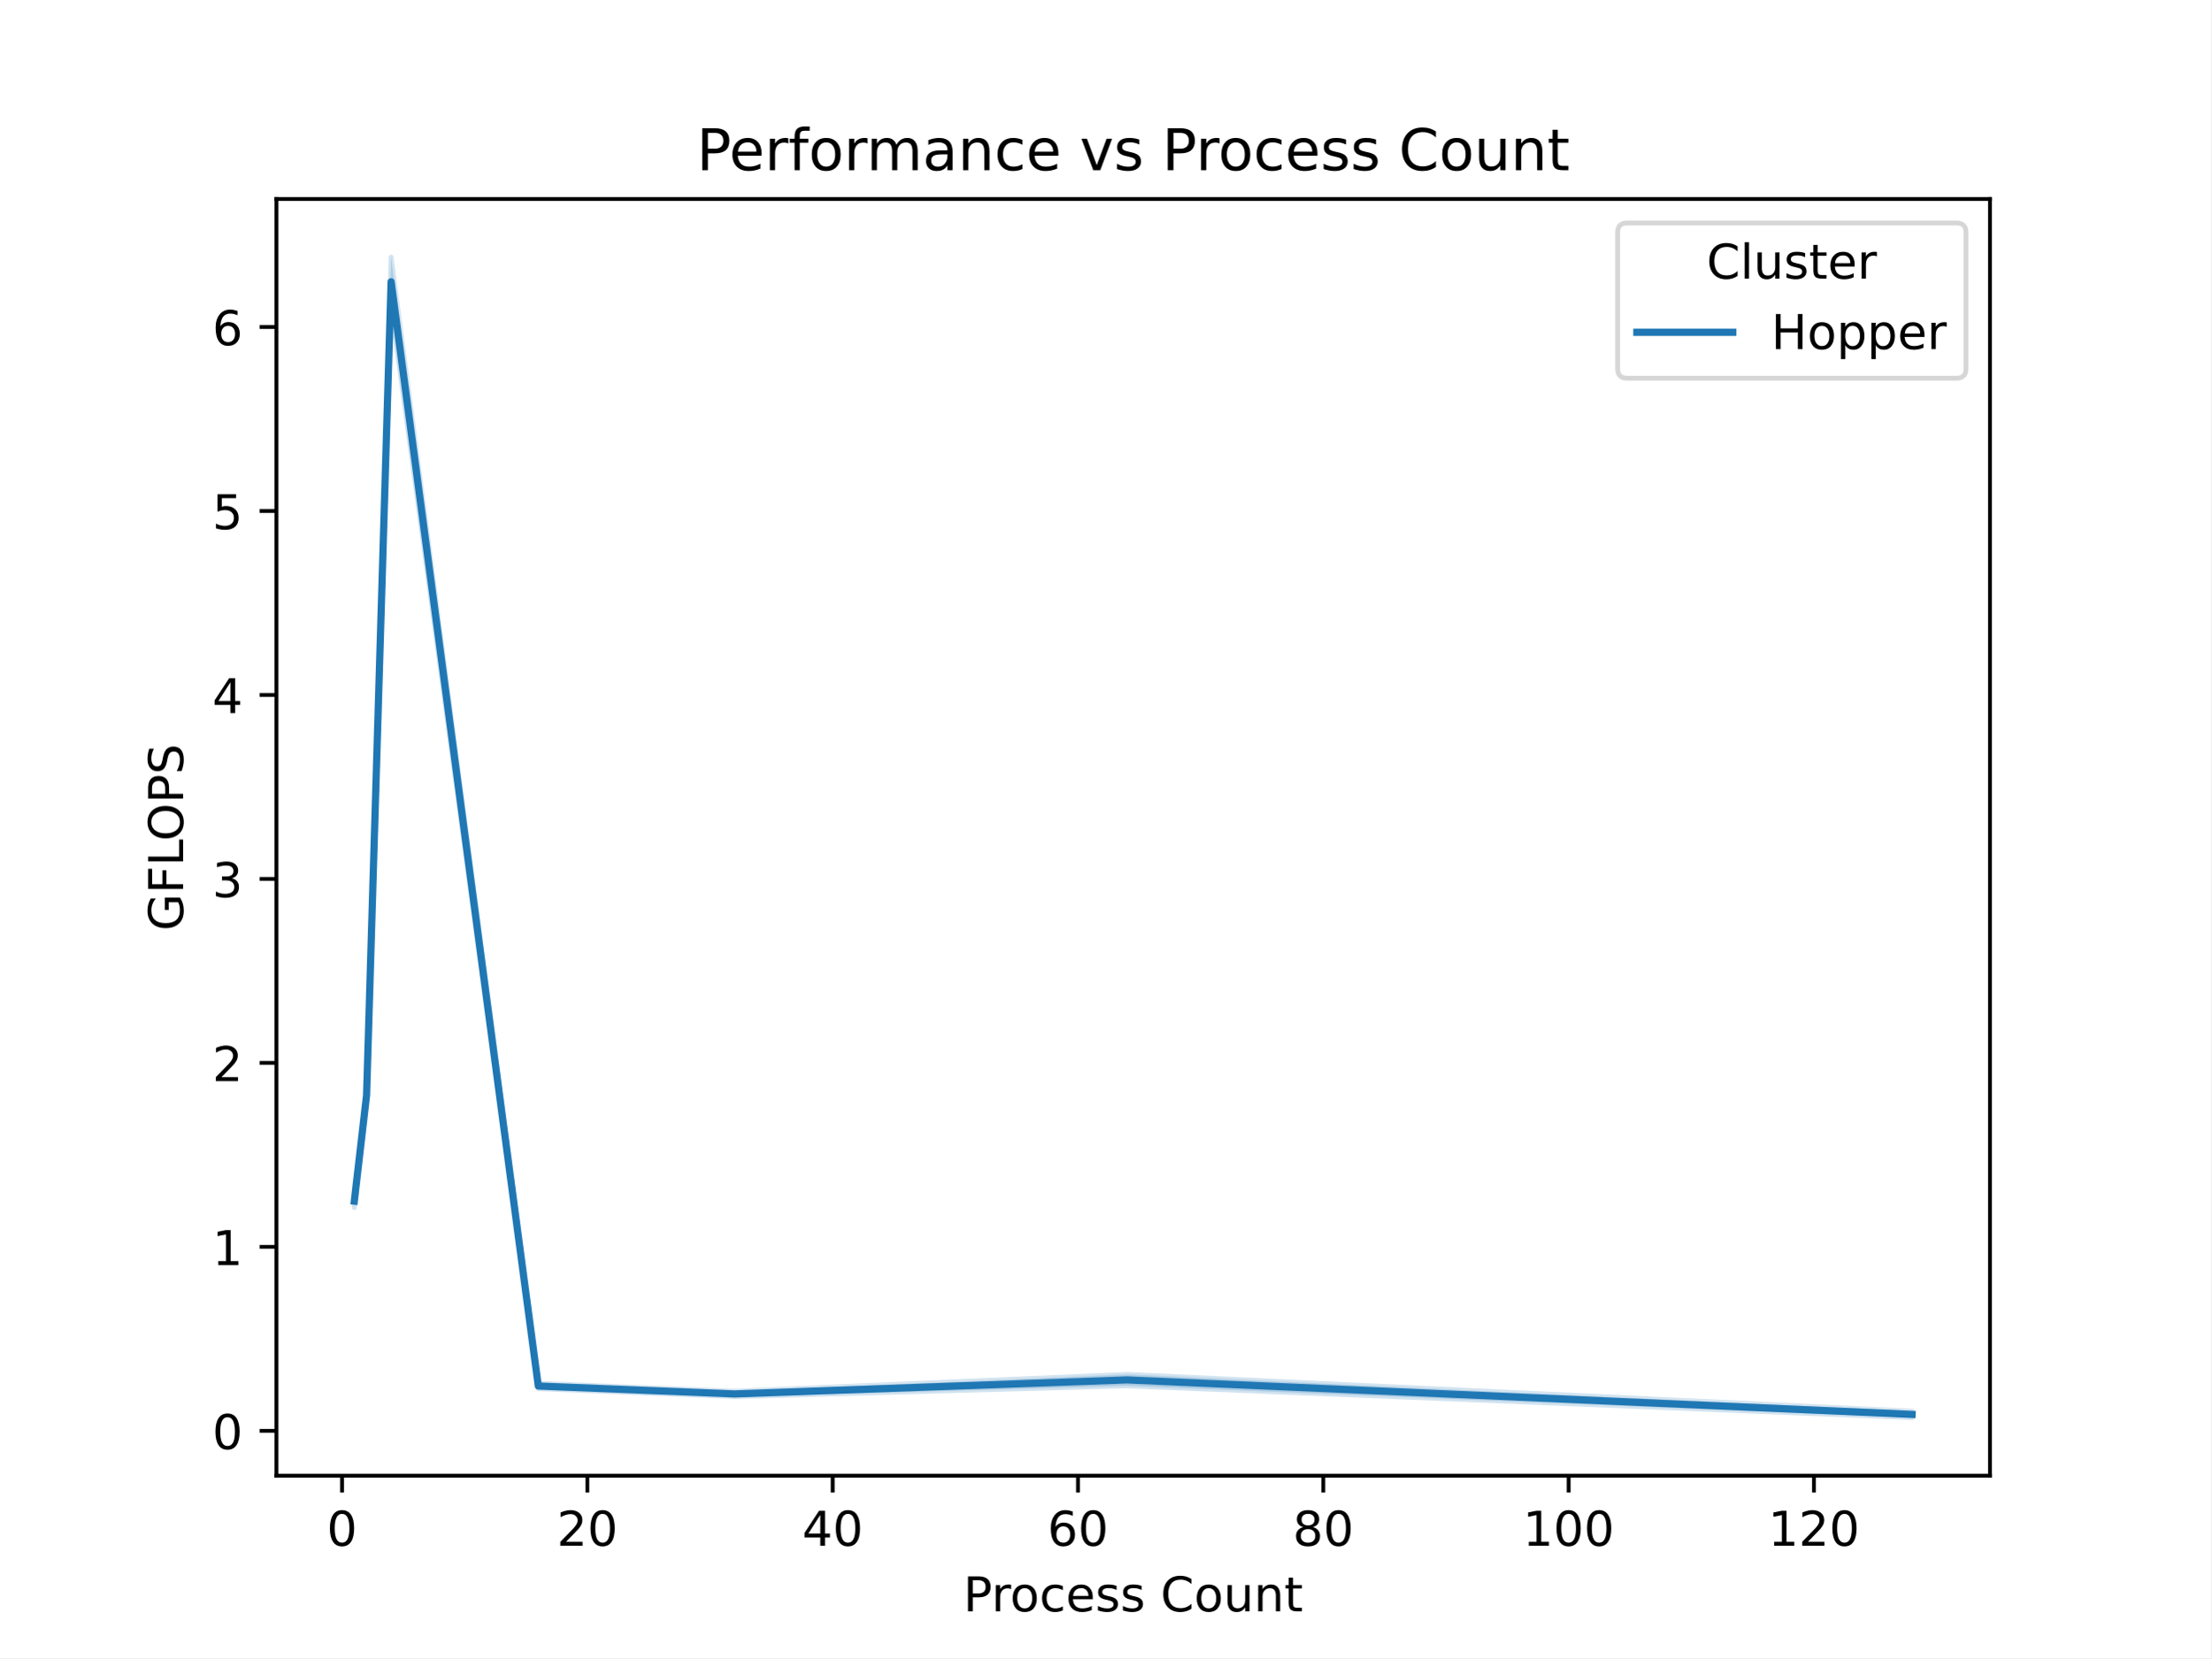
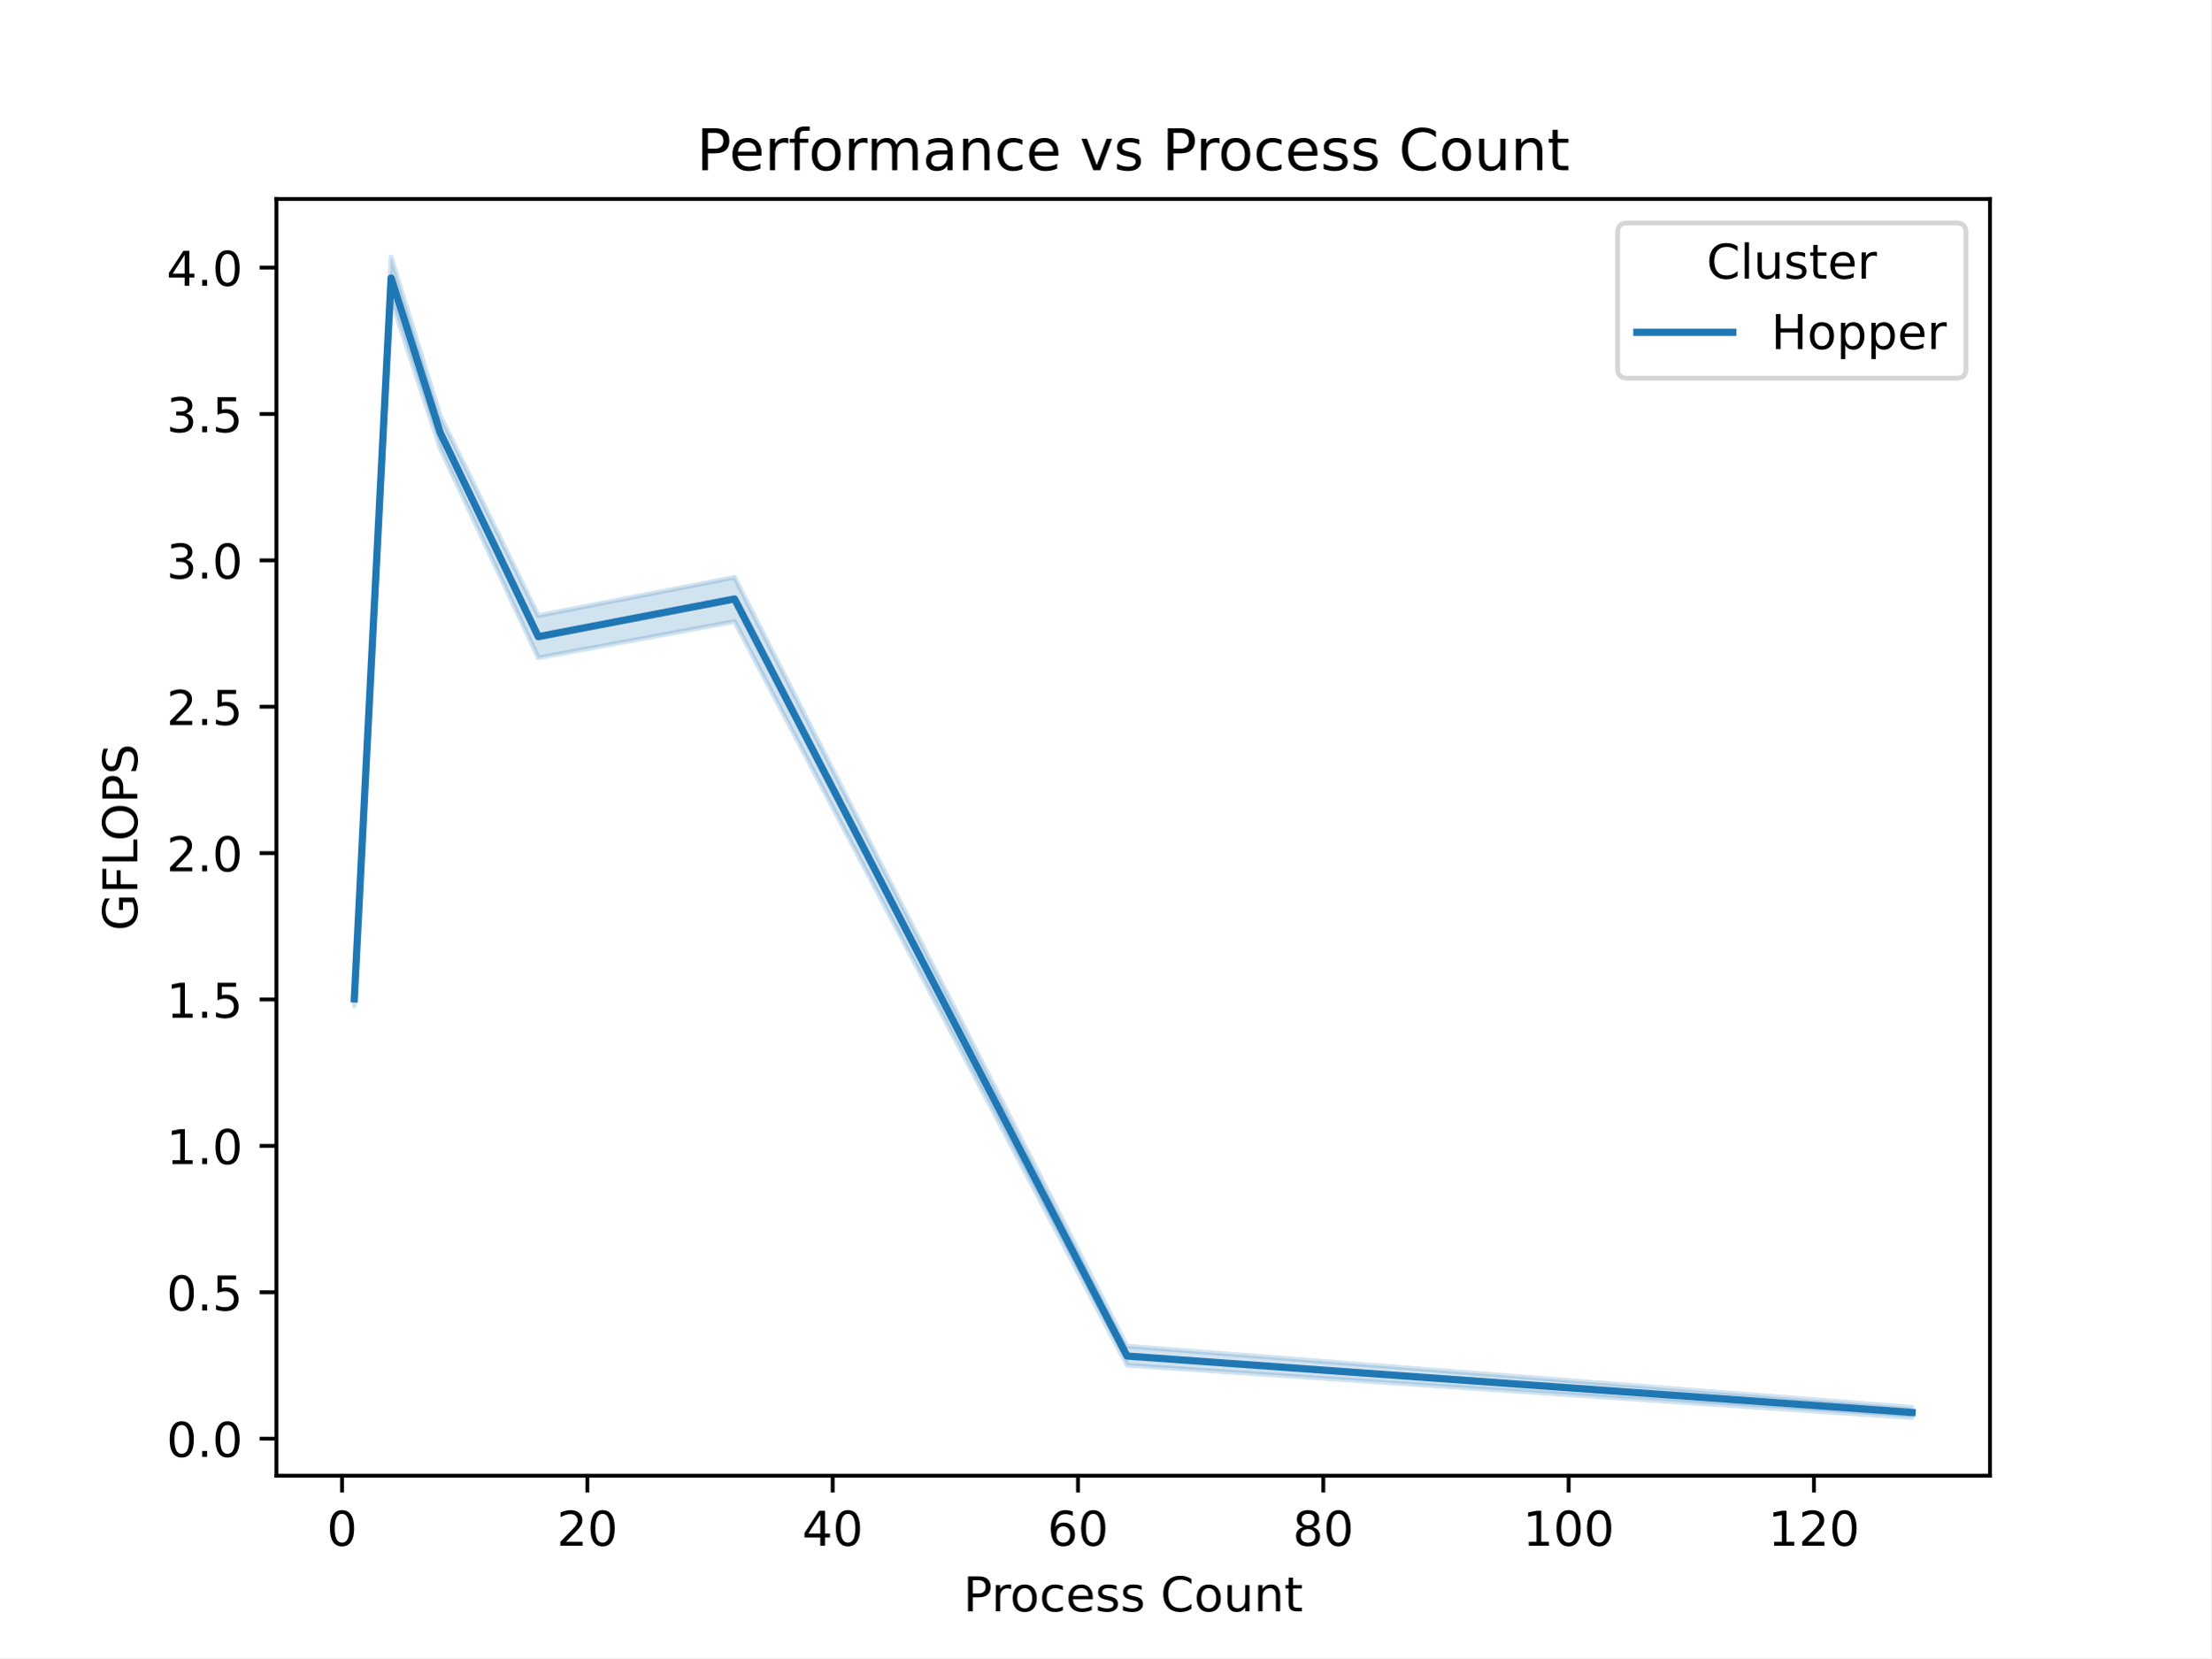
<svg xmlns="http://www.w3.org/2000/svg" xmlns:xlink="http://www.w3.org/1999/xlink" width="460.8pt" height="345.6pt" viewBox="0 0 460.8 345.6" version="1.1">
  <defs>
    <style type="text/css">*{stroke-linejoin: round; stroke-linecap: butt}</style>
  </defs>
  <g id="figure_1">
    <g id="patch_1">
      <path d="M 0 345.6  L 460.8 345.6  L 460.8 0  L 0 0  z " style="fill: #ffffff" />
    </g>
    <g id="axes_1">
      <g id="patch_2">
        <path d="M 57.6 307.584  L 414.72 307.584  L 414.72 41.472  L 57.6 41.472  z " style="fill: #ffffff" />
      </g>
      <g id="PolyCollection_1">
        <defs>
-           <path id="m354d42d2bb" d="M 73.833 -96.562  L 73.833 -93.877  L 76.389 -116.064  L 81.502 -281.792  L 112.178 -56.142  L 153.079 -54.494  L 234.882 -56.736  L 398.487 -50.112  L 398.487 -51.466  L 398.487 -51.466  L 234.882 -59.141  L 153.079 -55.627  L 112.178 -57.279  L 81.502 -292.032  L 76.389 -118.579  L 73.833 -96.562  z " style="stroke: #1f77b4; stroke-opacity: 0.2" />
+           <path id="m5058b81aec" d="M 73.833 -138.919  L 73.833 -135.919  L 76.389 -186.065  L 81.502 -283.16  L 91.727 -252.154  L 112.178 -208.494  L 153.079 -216.061  L 234.882 -61.037  L 398.487 -50.112  L 398.487 -52.267  L 398.487 -52.267  L 234.882 -65.025  L 153.079 -225.269  L 112.178 -217.302  L 91.727 -258.984  L 81.502 -292.032  L 76.389 -189.693  L 73.833 -138.919  z " style="stroke: #1f77b4; stroke-opacity: 0.2" />
        </defs>
-         <g clip-path="url(#p9b2c1fd363)">
-           <use xlink:href="#m354d42d2bb" x="0" y="345.6" style="fill: #1f77b4; fill-opacity: 0.2; stroke: #1f77b4; stroke-opacity: 0.2" />
+         <g clip-path="url(#p8f500649ef)">
+           <use xlink:href="#m5058b81aec" x="0" y="345.6" style="fill: #1f77b4; fill-opacity: 0.2; stroke: #1f77b4; stroke-opacity: 0.2" />
        </g>
      </g>
      <g id="matplotlib.axis_1">
        <g id="xtick_1">
          <g id="line2d_1">
            <defs>
-               <path id="m621840ae92" d="M 0 0  L 0 3.5  " style="stroke: #000000; stroke-width: 0.8" />
-             </defs>
-             <g>
-               <use xlink:href="#m621840ae92" x="71.276" y="307.584" style="stroke: #000000; stroke-width: 0.8" />
+               <path id="mabb6ab31d5" d="M 0 0  L 0 3.5  " style="stroke: #000000; stroke-width: 0.8" />
+             </defs>
+             <g>
+               <use xlink:href="#mabb6ab31d5" x="71.276" y="307.584" style="stroke: #000000; stroke-width: 0.8" />
            </g>
          </g>
          <g id="text_1">
            <g transform="translate(68.09514 322.1824)scale(0.1 -0.1)">
              <defs>
                <path id="DejaVuSans-30" d="M 2034 4250  Q 1547 4250 1301 3770  Q 1056 3291 1056 2328  Q 1056 1369 1301 889  Q 1547 409 2034 409  Q 2525 409 2770 889  Q 3016 1369 3016 2328  Q 3016 3291 2770 3770  Q 2525 4250 2034 4250  z M 2034 4750  Q 2819 4750 3233 4129  Q 3647 3509 3647 2328  Q 3647 1150 3233 529  Q 2819 -91 2034 -91  Q 1250 -91 836 529  Q 422 1150 422 2328  Q 422 3509 836 4129  Q 1250 4750 2034 4750  z " transform="scale(0.015625)" />
              </defs>
              <use xlink:href="#DejaVuSans-30" />
            </g>
          </g>
        </g>
        <g id="xtick_2">
          <g id="line2d_2">
            <g>
-               <use xlink:href="#m621840ae92" x="122.403" y="307.584" style="stroke: #000000; stroke-width: 0.8" />
+               <use xlink:href="#mabb6ab31d5" x="122.403" y="307.584" style="stroke: #000000; stroke-width: 0.8" />
            </g>
          </g>
          <g id="text_2">
            <g transform="translate(116.0406 322.1824)scale(0.1 -0.1)">
              <defs>
                <path id="DejaVuSans-32" d="M 1228 531  L 3431 531  L 3431 0  L 469 0  L 469 531  Q 828 903 1448 1529  Q 2069 2156 2228 2338  Q 2531 2678 2651 2914  Q 2772 3150 2772 3378  Q 2772 3750 2511 3984  Q 2250 4219 1831 4219  Q 1534 4219 1204 4116  Q 875 4013 500 3803  L 500 4441  Q 881 4594 1212 4672  Q 1544 4750 1819 4750  Q 2544 4750 2975 4387  Q 3406 4025 3406 3419  Q 3406 3131 3298 2873  Q 3191 2616 2906 2266  Q 2828 2175 2409 1742  Q 1991 1309 1228 531  z " transform="scale(0.015625)" />
              </defs>
              <use xlink:href="#DejaVuSans-32" />
              <use xlink:href="#DejaVuSans-30" x="63.623" />
            </g>
          </g>
        </g>
        <g id="xtick_3">
          <g id="line2d_3">
            <g>
-               <use xlink:href="#m621840ae92" x="173.53" y="307.584" style="stroke: #000000; stroke-width: 0.8" />
+               <use xlink:href="#mabb6ab31d5" x="173.53" y="307.584" style="stroke: #000000; stroke-width: 0.8" />
            </g>
          </g>
          <g id="text_3">
            <g transform="translate(167.1673 322.1824)scale(0.1 -0.1)">
              <defs>
                <path id="DejaVuSans-34" d="M 2419 4116  L 825 1625  L 2419 1625  L 2419 4116  z M 2253 4666  L 3047 4666  L 3047 1625  L 3713 1625  L 3713 1100  L 3047 1100  L 3047 0  L 2419 0  L 2419 1100  L 313 1100  L 313 1709  L 2253 4666  z " transform="scale(0.015625)" />
              </defs>
              <use xlink:href="#DejaVuSans-34" />
              <use xlink:href="#DejaVuSans-30" x="63.623" />
            </g>
          </g>
        </g>
        <g id="xtick_4">
          <g id="line2d_4">
            <g>
-               <use xlink:href="#m621840ae92" x="224.656" y="307.584" style="stroke: #000000; stroke-width: 0.8" />
+               <use xlink:href="#mabb6ab31d5" x="224.656" y="307.584" style="stroke: #000000; stroke-width: 0.8" />
            </g>
          </g>
          <g id="text_4">
            <g transform="translate(218.294 322.1824)scale(0.1 -0.1)">
              <defs>
                <path id="DejaVuSans-36" d="M 2113 2584  Q 1688 2584 1439 2293  Q 1191 2003 1191 1497  Q 1191 994 1439 701  Q 1688 409 2113 409  Q 2538 409 2786 701  Q 3034 994 3034 1497  Q 3034 2003 2786 2293  Q 2538 2584 2113 2584  z M 3366 4563  L 3366 3988  Q 3128 4100 2886 4159  Q 2644 4219 2406 4219  Q 1781 4219 1451 3797  Q 1122 3375 1075 2522  Q 1259 2794 1537 2939  Q 1816 3084 2150 3084  Q 2853 3084 3261 2657  Q 3669 2231 3669 1497  Q 3669 778 3244 343  Q 2819 -91 2113 -91  Q 1303 -91 875 529  Q 447 1150 447 2328  Q 447 3434 972 4092  Q 1497 4750 2381 4750  Q 2619 4750 2861 4703  Q 3103 4656 3366 4563  z " transform="scale(0.015625)" />
              </defs>
              <use xlink:href="#DejaVuSans-36" />
              <use xlink:href="#DejaVuSans-30" x="63.623" />
            </g>
          </g>
        </g>
        <g id="xtick_5">
          <g id="line2d_5">
            <g>
-               <use xlink:href="#m621840ae92" x="275.783" y="307.584" style="stroke: #000000; stroke-width: 0.8" />
+               <use xlink:href="#mabb6ab31d5" x="275.783" y="307.584" style="stroke: #000000; stroke-width: 0.8" />
            </g>
          </g>
          <g id="text_5">
            <g transform="translate(269.4207 322.1824)scale(0.1 -0.1)">
              <defs>
                <path id="DejaVuSans-38" d="M 2034 2216  Q 1584 2216 1326 1975  Q 1069 1734 1069 1313  Q 1069 891 1326 650  Q 1584 409 2034 409  Q 2484 409 2743 651  Q 3003 894 3003 1313  Q 3003 1734 2745 1975  Q 2488 2216 2034 2216  z M 1403 2484  Q 997 2584 770 2862  Q 544 3141 544 3541  Q 544 4100 942 4425  Q 1341 4750 2034 4750  Q 2731 4750 3128 4425  Q 3525 4100 3525 3541  Q 3525 3141 3298 2862  Q 3072 2584 2669 2484  Q 3125 2378 3379 2068  Q 3634 1759 3634 1313  Q 3634 634 3220 271  Q 2806 -91 2034 -91  Q 1263 -91 848 271  Q 434 634 434 1313  Q 434 1759 690 2068  Q 947 2378 1403 2484  z M 1172 3481  Q 1172 3119 1398 2916  Q 1625 2713 2034 2713  Q 2441 2713 2670 2916  Q 2900 3119 2900 3481  Q 2900 3844 2670 4047  Q 2441 4250 2034 4250  Q 1625 4250 1398 4047  Q 1172 3844 1172 3481  z " transform="scale(0.015625)" />
              </defs>
              <use xlink:href="#DejaVuSans-38" />
              <use xlink:href="#DejaVuSans-30" x="63.623" />
            </g>
          </g>
        </g>
        <g id="xtick_6">
          <g id="line2d_6">
            <g>
-               <use xlink:href="#m621840ae92" x="326.91" y="307.584" style="stroke: #000000; stroke-width: 0.8" />
+               <use xlink:href="#mabb6ab31d5" x="326.91" y="307.584" style="stroke: #000000; stroke-width: 0.8" />
            </g>
          </g>
          <g id="text_6">
            <g transform="translate(317.3661 322.1824)scale(0.1 -0.1)">
              <defs>
                <path id="DejaVuSans-31" d="M 794 531  L 1825 531  L 1825 4091  L 703 3866  L 703 4441  L 1819 4666  L 2450 4666  L 2450 531  L 3481 531  L 3481 0  L 794 0  L 794 531  z " transform="scale(0.015625)" />
              </defs>
              <use xlink:href="#DejaVuSans-31" />
              <use xlink:href="#DejaVuSans-30" x="63.623" />
              <use xlink:href="#DejaVuSans-30" x="127.246" />
            </g>
          </g>
        </g>
        <g id="xtick_7">
          <g id="line2d_7">
            <g>
-               <use xlink:href="#m621840ae92" x="378.037" y="307.584" style="stroke: #000000; stroke-width: 0.8" />
+               <use xlink:href="#mabb6ab31d5" x="378.037" y="307.584" style="stroke: #000000; stroke-width: 0.8" />
            </g>
          </g>
          <g id="text_7">
            <g transform="translate(368.4928 322.1824)scale(0.1 -0.1)">
              <use xlink:href="#DejaVuSans-31" />
              <use xlink:href="#DejaVuSans-32" x="63.623" />
              <use xlink:href="#DejaVuSans-30" x="127.246" />
            </g>
          </g>
        </g>
        <g id="text_8">
          <g transform="translate(200.7577 335.8606)scale(0.1 -0.1)">
            <defs>
              <path id="DejaVuSans-50" d="M 1259 4147  L 1259 2394  L 2053 2394  Q 2494 2394 2734 2622  Q 2975 2850 2975 3272  Q 2975 3691 2734 3919  Q 2494 4147 2053 4147  L 1259 4147  z M 628 4666  L 2053 4666  Q 2838 4666 3239 4311  Q 3641 3956 3641 3272  Q 3641 2581 3239 2228  Q 2838 1875 2053 1875  L 1259 1875  L 1259 0  L 628 0  L 628 4666  z " transform="scale(0.015625)" />
              <path id="DejaVuSans-72" d="M 2631 2963  Q 2534 3019 2420 3045  Q 2306 3072 2169 3072  Q 1681 3072 1420 2755  Q 1159 2438 1159 1844  L 1159 0  L 581 0  L 581 3500  L 1159 3500  L 1159 2956  Q 1341 3275 1631 3429  Q 1922 3584 2338 3584  Q 2397 3584 2469 3576  Q 2541 3569 2628 3553  L 2631 2963  z " transform="scale(0.015625)" />
              <path id="DejaVuSans-6f" d="M 1959 3097  Q 1497 3097 1228 2736  Q 959 2375 959 1747  Q 959 1119 1226 758  Q 1494 397 1959 397  Q 2419 397 2687 759  Q 2956 1122 2956 1747  Q 2956 2369 2687 2733  Q 2419 3097 1959 3097  z M 1959 3584  Q 2709 3584 3137 3096  Q 3566 2609 3566 1747  Q 3566 888 3137 398  Q 2709 -91 1959 -91  Q 1206 -91 779 398  Q 353 888 353 1747  Q 353 2609 779 3096  Q 1206 3584 1959 3584  z " transform="scale(0.015625)" />
              <path id="DejaVuSans-63" d="M 3122 3366  L 3122 2828  Q 2878 2963 2633 3030  Q 2388 3097 2138 3097  Q 1578 3097 1268 2742  Q 959 2388 959 1747  Q 959 1106 1268 751  Q 1578 397 2138 397  Q 2388 397 2633 464  Q 2878 531 3122 666  L 3122 134  Q 2881 22 2623 -34  Q 2366 -91 2075 -91  Q 1284 -91 818 406  Q 353 903 353 1747  Q 353 2603 823 3093  Q 1294 3584 2113 3584  Q 2378 3584 2631 3529  Q 2884 3475 3122 3366  z " transform="scale(0.015625)" />
              <path id="DejaVuSans-65" d="M 3597 1894  L 3597 1613  L 953 1613  Q 991 1019 1311 708  Q 1631 397 2203 397  Q 2534 397 2845 478  Q 3156 559 3463 722  L 3463 178  Q 3153 47 2828 -22  Q 2503 -91 2169 -91  Q 1331 -91 842 396  Q 353 884 353 1716  Q 353 2575 817 3079  Q 1281 3584 2069 3584  Q 2775 3584 3186 3129  Q 3597 2675 3597 1894  z M 3022 2063  Q 3016 2534 2758 2815  Q 2500 3097 2075 3097  Q 1594 3097 1305 2825  Q 1016 2553 972 2059  L 3022 2063  z " transform="scale(0.015625)" />
              <path id="DejaVuSans-73" d="M 2834 3397  L 2834 2853  Q 2591 2978 2328 3040  Q 2066 3103 1784 3103  Q 1356 3103 1142 2972  Q 928 2841 928 2578  Q 928 2378 1081 2264  Q 1234 2150 1697 2047  L 1894 2003  Q 2506 1872 2764 1633  Q 3022 1394 3022 966  Q 3022 478 2636 193  Q 2250 -91 1575 -91  Q 1294 -91 989 -36  Q 684 19 347 128  L 347 722  Q 666 556 975 473  Q 1284 391 1588 391  Q 1994 391 2212 530  Q 2431 669 2431 922  Q 2431 1156 2273 1281  Q 2116 1406 1581 1522  L 1381 1569  Q 847 1681 609 1914  Q 372 2147 372 2553  Q 372 3047 722 3315  Q 1072 3584 1716 3584  Q 2034 3584 2315 3537  Q 2597 3491 2834 3397  z " transform="scale(0.015625)" />
              <path id="DejaVuSans-20" transform="scale(0.015625)" />
              <path id="DejaVuSans-43" d="M 4122 4306  L 4122 3641  Q 3803 3938 3442 4084  Q 3081 4231 2675 4231  Q 1875 4231 1450 3742  Q 1025 3253 1025 2328  Q 1025 1406 1450 917  Q 1875 428 2675 428  Q 3081 428 3442 575  Q 3803 722 4122 1019  L 4122 359  Q 3791 134 3420 21  Q 3050 -91 2638 -91  Q 1578 -91 968 557  Q 359 1206 359 2328  Q 359 3453 968 4101  Q 1578 4750 2638 4750  Q 3056 4750 3426 4639  Q 3797 4528 4122 4306  z " transform="scale(0.015625)" />
              <path id="DejaVuSans-75" d="M 544 1381  L 544 3500  L 1119 3500  L 1119 1403  Q 1119 906 1312 657  Q 1506 409 1894 409  Q 2359 409 2629 706  Q 2900 1003 2900 1516  L 2900 3500  L 3475 3500  L 3475 0  L 2900 0  L 2900 538  Q 2691 219 2414 64  Q 2138 -91 1772 -91  Q 1169 -91 856 284  Q 544 659 544 1381  z M 1991 3584  L 1991 3584  z " transform="scale(0.015625)" />
              <path id="DejaVuSans-6e" d="M 3513 2113  L 3513 0  L 2938 0  L 2938 2094  Q 2938 2591 2744 2837  Q 2550 3084 2163 3084  Q 1697 3084 1428 2787  Q 1159 2491 1159 1978  L 1159 0  L 581 0  L 581 3500  L 1159 3500  L 1159 2956  Q 1366 3272 1645 3428  Q 1925 3584 2291 3584  Q 2894 3584 3203 3211  Q 3513 2838 3513 2113  z " transform="scale(0.015625)" />
              <path id="DejaVuSans-74" d="M 1172 4494  L 1172 3500  L 2356 3500  L 2356 3053  L 1172 3053  L 1172 1153  Q 1172 725 1289 603  Q 1406 481 1766 481  L 2356 481  L 2356 0  L 1766 0  Q 1100 0 847 248  Q 594 497 594 1153  L 594 3053  L 172 3053  L 172 3500  L 594 3500  L 594 4494  L 1172 4494  z " transform="scale(0.015625)" />
            </defs>
            <use xlink:href="#DejaVuSans-50" />
            <use xlink:href="#DejaVuSans-72" x="58.553" />
            <use xlink:href="#DejaVuSans-6f" x="97.416" />
            <use xlink:href="#DejaVuSans-63" x="158.598" />
            <use xlink:href="#DejaVuSans-65" x="213.578" />
            <use xlink:href="#DejaVuSans-73" x="275.102" />
            <use xlink:href="#DejaVuSans-73" x="327.201" />
            <use xlink:href="#DejaVuSans-20" x="379.301" />
            <use xlink:href="#DejaVuSans-43" x="411.088" />
            <use xlink:href="#DejaVuSans-6f" x="480.912" />
            <use xlink:href="#DejaVuSans-75" x="542.094" />
            <use xlink:href="#DejaVuSans-6e" x="605.473" />
            <use xlink:href="#DejaVuSans-74" x="668.852" />
          </g>
        </g>
      </g>
      <g id="matplotlib.axis_2">
        <g id="ytick_1">
          <g id="line2d_8">
            <defs>
-               <path id="m692f93bd29" d="M 0 0  L -3.5 0  " style="stroke: #000000; stroke-width: 0.8" />
-             </defs>
-             <g>
-               <use xlink:href="#m692f93bd29" x="57.6" y="298.239" style="stroke: #000000; stroke-width: 0.8" />
+               <path id="m41964d8152" d="M 0 0  L -3.5 0  " style="stroke: #000000; stroke-width: 0.8" />
+             </defs>
+             <g>
+               <use xlink:href="#m41964d8152" x="57.6" y="299.866" style="stroke: #000000; stroke-width: 0.8" />
            </g>
          </g>
          <g id="text_9">
-             <g transform="translate(44.2375 302.0384)scale(0.1 -0.1)">
+             <g transform="translate(34.69687 303.6651)scale(0.1 -0.1)">
+               <defs>
+                 <path id="DejaVuSans-2e" d="M 684 794  L 1344 794  L 1344 0  L 684 0  L 684 794  z " transform="scale(0.015625)" />
+               </defs>
              <use xlink:href="#DejaVuSans-30" />
+               <use xlink:href="#DejaVuSans-2e" x="63.623" />
+               <use xlink:href="#DejaVuSans-30" x="95.41" />
            </g>
          </g>
        </g>
        <g id="ytick_2">
          <g id="line2d_9">
            <g>
-               <use xlink:href="#m692f93bd29" x="57.6" y="259.89" style="stroke: #000000; stroke-width: 0.8" />
+               <use xlink:href="#m41964d8152" x="57.6" y="269.353" style="stroke: #000000; stroke-width: 0.8" />
            </g>
          </g>
          <g id="text_10">
-             <g transform="translate(44.2375 263.6891)scale(0.1 -0.1)">
-               <use xlink:href="#DejaVuSans-31" />
+             <g transform="translate(34.69687 273.1526)scale(0.1 -0.1)">
+               <defs>
+                 <path id="DejaVuSans-35" d="M 691 4666  L 3169 4666  L 3169 4134  L 1269 4134  L 1269 2991  Q 1406 3038 1543 3061  Q 1681 3084 1819 3084  Q 2600 3084 3056 2656  Q 3513 2228 3513 1497  Q 3513 744 3044 326  Q 2575 -91 1722 -91  Q 1428 -91 1123 -41  Q 819 9 494 109  L 494 744  Q 775 591 1075 516  Q 1375 441 1709 441  Q 2250 441 2565 725  Q 2881 1009 2881 1497  Q 2881 1984 2565 2268  Q 2250 2553 1709 2553  Q 1456 2553 1204 2497  Q 953 2441 691 2322  L 691 4666  z " transform="scale(0.015625)" />
+               </defs>
+               <use xlink:href="#DejaVuSans-30" />
+               <use xlink:href="#DejaVuSans-2e" x="63.623" />
+               <use xlink:href="#DejaVuSans-35" x="95.41" />
            </g>
          </g>
        </g>
        <g id="ytick_3">
          <g id="line2d_10">
            <g>
-               <use xlink:href="#m692f93bd29" x="57.6" y="221.541" style="stroke: #000000; stroke-width: 0.8" />
+               <use xlink:href="#m41964d8152" x="57.6" y="238.841" style="stroke: #000000; stroke-width: 0.8" />
            </g>
          </g>
          <g id="text_11">
-             <g transform="translate(44.2375 225.3399)scale(0.1 -0.1)">
-               <use xlink:href="#DejaVuSans-32" />
+             <g transform="translate(34.69687 242.64)scale(0.1 -0.1)">
+               <use xlink:href="#DejaVuSans-31" />
+               <use xlink:href="#DejaVuSans-2e" x="63.623" />
+               <use xlink:href="#DejaVuSans-30" x="95.41" />
            </g>
          </g>
        </g>
        <g id="ytick_4">
          <g id="line2d_11">
            <g>
-               <use xlink:href="#m692f93bd29" x="57.6" y="183.191" style="stroke: #000000; stroke-width: 0.8" />
+               <use xlink:href="#m41964d8152" x="57.6" y="208.328" style="stroke: #000000; stroke-width: 0.8" />
            </g>
          </g>
          <g id="text_12">
-             <g transform="translate(44.2375 186.9907)scale(0.1 -0.1)">
-               <defs>
-                 <path id="DejaVuSans-33" d="M 2597 2516  Q 3050 2419 3304 2112  Q 3559 1806 3559 1356  Q 3559 666 3084 287  Q 2609 -91 1734 -91  Q 1441 -91 1130 -33  Q 819 25 488 141  L 488 750  Q 750 597 1062 519  Q 1375 441 1716 441  Q 2309 441 2620 675  Q 2931 909 2931 1356  Q 2931 1769 2642 2001  Q 2353 2234 1838 2234  L 1294 2234  L 1294 2753  L 1863 2753  Q 2328 2753 2575 2939  Q 2822 3125 2822 3475  Q 2822 3834 2567 4026  Q 2313 4219 1838 4219  Q 1578 4219 1281 4162  Q 984 4106 628 3988  L 628 4550  Q 988 4650 1302 4700  Q 1616 4750 1894 4750  Q 2613 4750 3031 4423  Q 3450 4097 3450 3541  Q 3450 3153 3228 2886  Q 3006 2619 2597 2516  z " transform="scale(0.015625)" />
-               </defs>
-               <use xlink:href="#DejaVuSans-33" />
+             <g transform="translate(34.69687 212.1274)scale(0.1 -0.1)">
+               <use xlink:href="#DejaVuSans-31" />
+               <use xlink:href="#DejaVuSans-2e" x="63.623" />
+               <use xlink:href="#DejaVuSans-35" x="95.41" />
            </g>
          </g>
        </g>
        <g id="ytick_5">
          <g id="line2d_12">
            <g>
-               <use xlink:href="#m692f93bd29" x="57.6" y="144.842" style="stroke: #000000; stroke-width: 0.8" />
+               <use xlink:href="#m41964d8152" x="57.6" y="177.816" style="stroke: #000000; stroke-width: 0.8" />
            </g>
          </g>
          <g id="text_13">
-             <g transform="translate(44.2375 148.6414)scale(0.1 -0.1)">
-               <use xlink:href="#DejaVuSans-34" />
+             <g transform="translate(34.69687 181.6148)scale(0.1 -0.1)">
+               <use xlink:href="#DejaVuSans-32" />
+               <use xlink:href="#DejaVuSans-2e" x="63.623" />
+               <use xlink:href="#DejaVuSans-30" x="95.41" />
            </g>
          </g>
        </g>
        <g id="ytick_6">
          <g id="line2d_13">
            <g>
-               <use xlink:href="#m692f93bd29" x="57.6" y="106.493" style="stroke: #000000; stroke-width: 0.8" />
+               <use xlink:href="#m41964d8152" x="57.6" y="147.303" style="stroke: #000000; stroke-width: 0.8" />
            </g>
          </g>
          <g id="text_14">
-             <g transform="translate(44.2375 110.2922)scale(0.1 -0.1)">
-               <defs>
-                 <path id="DejaVuSans-35" d="M 691 4666  L 3169 4666  L 3169 4134  L 1269 4134  L 1269 2991  Q 1406 3038 1543 3061  Q 1681 3084 1819 3084  Q 2600 3084 3056 2656  Q 3513 2228 3513 1497  Q 3513 744 3044 326  Q 2575 -91 1722 -91  Q 1428 -91 1123 -41  Q 819 9 494 109  L 494 744  Q 775 591 1075 516  Q 1375 441 1709 441  Q 2250 441 2565 725  Q 2881 1009 2881 1497  Q 2881 1984 2565 2268  Q 2250 2553 1709 2553  Q 1456 2553 1204 2497  Q 953 2441 691 2322  L 691 4666  z " transform="scale(0.015625)" />
-               </defs>
-               <use xlink:href="#DejaVuSans-35" />
+             <g transform="translate(34.69687 151.1022)scale(0.1 -0.1)">
+               <use xlink:href="#DejaVuSans-32" />
+               <use xlink:href="#DejaVuSans-2e" x="63.623" />
+               <use xlink:href="#DejaVuSans-35" x="95.41" />
            </g>
          </g>
        </g>
        <g id="ytick_7">
          <g id="line2d_14">
            <g>
-               <use xlink:href="#m692f93bd29" x="57.6" y="68.144" style="stroke: #000000; stroke-width: 0.8" />
+               <use xlink:href="#m41964d8152" x="57.6" y="116.79" style="stroke: #000000; stroke-width: 0.8" />
            </g>
          </g>
          <g id="text_15">
-             <g transform="translate(44.2375 71.94298)scale(0.1 -0.1)">
-               <use xlink:href="#DejaVuSans-36" />
-             </g>
-           </g>
-         </g>
-         <g id="text_16">
-           <g transform="translate(38.15781 194.0077)rotate(-90)scale(0.1 -0.1)">
+             <g transform="translate(34.69687 120.5896)scale(0.1 -0.1)">
+               <defs>
+                 <path id="DejaVuSans-33" d="M 2597 2516  Q 3050 2419 3304 2112  Q 3559 1806 3559 1356  Q 3559 666 3084 287  Q 2609 -91 1734 -91  Q 1441 -91 1130 -33  Q 819 25 488 141  L 488 750  Q 750 597 1062 519  Q 1375 441 1716 441  Q 2309 441 2620 675  Q 2931 909 2931 1356  Q 2931 1769 2642 2001  Q 2353 2234 1838 2234  L 1294 2234  L 1294 2753  L 1863 2753  Q 2328 2753 2575 2939  Q 2822 3125 2822 3475  Q 2822 3834 2567 4026  Q 2313 4219 1838 4219  Q 1578 4219 1281 4162  Q 984 4106 628 3988  L 628 4550  Q 988 4650 1302 4700  Q 1616 4750 1894 4750  Q 2613 4750 3031 4423  Q 3450 4097 3450 3541  Q 3450 3153 3228 2886  Q 3006 2619 2597 2516  z " transform="scale(0.015625)" />
+               </defs>
+               <use xlink:href="#DejaVuSans-33" />
+               <use xlink:href="#DejaVuSans-2e" x="63.623" />
+               <use xlink:href="#DejaVuSans-30" x="95.41" />
+             </g>
+           </g>
+         </g>
+         <g id="ytick_8">
+           <g id="line2d_15">
+             <g>
+               <use xlink:href="#m41964d8152" x="57.6" y="86.278" style="stroke: #000000; stroke-width: 0.8" />
+             </g>
+           </g>
+           <g id="text_16">
+             <g transform="translate(34.69687 90.07698)scale(0.1 -0.1)">
+               <use xlink:href="#DejaVuSans-33" />
+               <use xlink:href="#DejaVuSans-2e" x="63.623" />
+               <use xlink:href="#DejaVuSans-35" x="95.41" />
+             </g>
+           </g>
+         </g>
+         <g id="ytick_9">
+           <g id="line2d_16">
+             <g>
+               <use xlink:href="#m41964d8152" x="57.6" y="55.765" style="stroke: #000000; stroke-width: 0.8" />
+             </g>
+           </g>
+           <g id="text_17">
+             <g transform="translate(34.69687 59.56439)scale(0.1 -0.1)">
+               <use xlink:href="#DejaVuSans-34" />
+               <use xlink:href="#DejaVuSans-2e" x="63.623" />
+               <use xlink:href="#DejaVuSans-30" x="95.41" />
+             </g>
+           </g>
+         </g>
+         <g id="text_18">
+           <g transform="translate(28.61719 194.0077)rotate(-90)scale(0.1 -0.1)">
            <defs>
              <path id="DejaVuSans-47" d="M 3809 666  L 3809 1919  L 2778 1919  L 2778 2438  L 4434 2438  L 4434 434  Q 4069 175 3628 42  Q 3188 -91 2688 -91  Q 1594 -91 976 548  Q 359 1188 359 2328  Q 359 3472 976 4111  Q 1594 4750 2688 4750  Q 3144 4750 3555 4637  Q 3966 4525 4313 4306  L 4313 3634  Q 3963 3931 3569 4081  Q 3175 4231 2741 4231  Q 1884 4231 1454 3753  Q 1025 3275 1025 2328  Q 1025 1384 1454 906  Q 1884 428 2741 428  Q 3075 428 3337 486  Q 3600 544 3809 666  z " transform="scale(0.015625)" />
              <path id="DejaVuSans-46" d="M 628 4666  L 3309 4666  L 3309 4134  L 1259 4134  L 1259 2759  L 3109 2759  L 3109 2228  L 1259 2228  L 1259 0  L 628 0  L 628 4666  z " transform="scale(0.015625)" />
              <path id="DejaVuSans-4c" d="M 628 4666  L 1259 4666  L 1259 531  L 3531 531  L 3531 0  L 628 0  L 628 4666  z " transform="scale(0.015625)" />
              <path id="DejaVuSans-4f" d="M 2522 4238  Q 1834 4238 1429 3725  Q 1025 3213 1025 2328  Q 1025 1447 1429 934  Q 1834 422 2522 422  Q 3209 422 3611 934  Q 4013 1447 4013 2328  Q 4013 3213 3611 3725  Q 3209 4238 2522 4238  z M 2522 4750  Q 3503 4750 4090 4092  Q 4678 3434 4678 2328  Q 4678 1225 4090 567  Q 3503 -91 2522 -91  Q 1538 -91 948 565  Q 359 1222 359 2328  Q 359 3434 948 4092  Q 1538 4750 2522 4750  z " transform="scale(0.015625)" />
              <path id="DejaVuSans-53" d="M 3425 4513  L 3425 3897  Q 3066 4069 2747 4153  Q 2428 4238 2131 4238  Q 1616 4238 1336 4038  Q 1056 3838 1056 3469  Q 1056 3159 1242 3001  Q 1428 2844 1947 2747  L 2328 2669  Q 3034 2534 3370 2195  Q 3706 1856 3706 1288  Q 3706 609 3251 259  Q 2797 -91 1919 -91  Q 1588 -91 1214 -16  Q 841 59 441 206  L 441 856  Q 825 641 1194 531  Q 1563 422 1919 422  Q 2459 422 2753 634  Q 3047 847 3047 1241  Q 3047 1584 2836 1778  Q 2625 1972 2144 2069  L 1759 2144  Q 1053 2284 737 2584  Q 422 2884 422 3419  Q 422 4038 858 4394  Q 1294 4750 2059 4750  Q 2388 4750 2728 4690  Q 3069 4631 3425 4513  z " transform="scale(0.015625)" />
            </defs>
            <use xlink:href="#DejaVuSans-47" />
            <use xlink:href="#DejaVuSans-46" x="77.49" />
            <use xlink:href="#DejaVuSans-4c" x="135.01" />
            <use xlink:href="#DejaVuSans-4f" x="187.098" />
            <use xlink:href="#DejaVuSans-50" x="265.809" />
            <use xlink:href="#DejaVuSans-53" x="326.111" />
          </g>
        </g>
      </g>
-       <g id="line2d_15">
-         <path d="M 73.833 250.359  L 76.389 228.309  L 81.502 58.72  L 112.178 288.891  L 153.079 290.544  L 234.882 287.62  L 398.487 294.811  " clip-path="url(#p9b2c1fd363)" style="fill: none; stroke: #1f77b4; stroke-width: 1.5; stroke-linecap: square" />
-       </g>
-       <g id="line2d_16" />
+       <g id="line2d_17">
+         <path d="M 73.833 208.205  L 76.389 157.759  L 81.502 57.942  L 91.727 90.148  L 112.178 132.7  L 153.079 124.837  L 234.882 282.643  L 398.487 294.411  " clip-path="url(#p8f500649ef)" style="fill: none; stroke: #1f77b4; stroke-width: 1.5; stroke-linecap: square" />
+       </g>
+       <g id="line2d_18" />
      <g id="patch_3">
        <path d="M 57.6 307.584  L 57.6 41.472  " style="fill: none; stroke: #000000; stroke-width: 0.8; stroke-linejoin: miter; stroke-linecap: square" />
      </g>
      <g id="patch_4">
        <path d="M 414.72 307.584  L 414.72 41.472  " style="fill: none; stroke: #000000; stroke-width: 0.8; stroke-linejoin: miter; stroke-linecap: square" />
      </g>
      <g id="patch_5">
        <path d="M 57.6 307.584  L 414.72 307.584  " style="fill: none; stroke: #000000; stroke-width: 0.8; stroke-linejoin: miter; stroke-linecap: square" />
      </g>
      <g id="patch_6">
        <path d="M 57.6 41.472  L 414.72 41.472  " style="fill: none; stroke: #000000; stroke-width: 0.8; stroke-linejoin: miter; stroke-linecap: square" />
      </g>
-       <g id="text_17">
+       <g id="text_19">
        <g transform="translate(145.1681 35.472)scale(0.12 -0.12)">
          <defs>
            <path id="DejaVuSans-66" d="M 2375 4863  L 2375 4384  L 1825 4384  Q 1516 4384 1395 4259  Q 1275 4134 1275 3809  L 1275 3500  L 2222 3500  L 2222 3053  L 1275 3053  L 1275 0  L 697 0  L 697 3053  L 147 3053  L 147 3500  L 697 3500  L 697 3744  Q 697 4328 969 4595  Q 1241 4863 1831 4863  L 2375 4863  z " transform="scale(0.015625)" />
            <path id="DejaVuSans-6d" d="M 3328 2828  Q 3544 3216 3844 3400  Q 4144 3584 4550 3584  Q 5097 3584 5394 3201  Q 5691 2819 5691 2113  L 5691 0  L 5113 0  L 5113 2094  Q 5113 2597 4934 2840  Q 4756 3084 4391 3084  Q 3944 3084 3684 2787  Q 3425 2491 3425 1978  L 3425 0  L 2847 0  L 2847 2094  Q 2847 2600 2669 2842  Q 2491 3084 2119 3084  Q 1678 3084 1418 2786  Q 1159 2488 1159 1978  L 1159 0  L 581 0  L 581 3500  L 1159 3500  L 1159 2956  Q 1356 3278 1631 3431  Q 1906 3584 2284 3584  Q 2666 3584 2933 3390  Q 3200 3197 3328 2828  z " transform="scale(0.015625)" />
            <path id="DejaVuSans-61" d="M 2194 1759  Q 1497 1759 1228 1600  Q 959 1441 959 1056  Q 959 750 1161 570  Q 1363 391 1709 391  Q 2188 391 2477 730  Q 2766 1069 2766 1631  L 2766 1759  L 2194 1759  z M 3341 1997  L 3341 0  L 2766 0  L 2766 531  Q 2569 213 2275 61  Q 1981 -91 1556 -91  Q 1019 -91 701 211  Q 384 513 384 1019  Q 384 1609 779 1909  Q 1175 2209 1959 2209  L 2766 2209  L 2766 2266  Q 2766 2663 2505 2880  Q 2244 3097 1772 3097  Q 1472 3097 1187 3025  Q 903 2953 641 2809  L 641 3341  Q 956 3463 1253 3523  Q 1550 3584 1831 3584  Q 2591 3584 2966 3190  Q 3341 2797 3341 1997  z " transform="scale(0.015625)" />
            <path id="DejaVuSans-76" d="M 191 3500  L 800 3500  L 1894 563  L 2988 3500  L 3597 3500  L 2284 0  L 1503 0  L 191 3500  z " transform="scale(0.015625)" />
          </defs>
          <use xlink:href="#DejaVuSans-50" />
          <use xlink:href="#DejaVuSans-65" x="56.678" />
          <use xlink:href="#DejaVuSans-72" x="118.201" />
          <use xlink:href="#DejaVuSans-66" x="159.314" />
          <use xlink:href="#DejaVuSans-6f" x="194.52" />
          <use xlink:href="#DejaVuSans-72" x="255.701" />
          <use xlink:href="#DejaVuSans-6d" x="295.064" />
          <use xlink:href="#DejaVuSans-61" x="392.477" />
          <use xlink:href="#DejaVuSans-6e" x="453.756" />
          <use xlink:href="#DejaVuSans-63" x="517.135" />
          <use xlink:href="#DejaVuSans-65" x="572.115" />
          <use xlink:href="#DejaVuSans-20" x="633.639" />
          <use xlink:href="#DejaVuSans-76" x="665.426" />
          <use xlink:href="#DejaVuSans-73" x="724.605" />
          <use xlink:href="#DejaVuSans-20" x="776.705" />
          <use xlink:href="#DejaVuSans-50" x="808.492" />
          <use xlink:href="#DejaVuSans-72" x="867.045" />
          <use xlink:href="#DejaVuSans-6f" x="905.908" />
          <use xlink:href="#DejaVuSans-63" x="967.09" />
          <use xlink:href="#DejaVuSans-65" x="1022.07" />
          <use xlink:href="#DejaVuSans-73" x="1083.594" />
          <use xlink:href="#DejaVuSans-73" x="1135.693" />
          <use xlink:href="#DejaVuSans-20" x="1187.793" />
          <use xlink:href="#DejaVuSans-43" x="1219.58" />
          <use xlink:href="#DejaVuSans-6f" x="1289.404" />
          <use xlink:href="#DejaVuSans-75" x="1350.586" />
          <use xlink:href="#DejaVuSans-6e" x="1413.965" />
          <use xlink:href="#DejaVuSans-74" x="1477.344" />
        </g>
      </g>
      <g id="legend_1">
        <g id="patch_7">
          <path d="M 339.12 78.828  L 407.72 78.828  Q 409.72 78.828 409.72 76.828  L 409.72 48.472  Q 409.72 46.472 407.72 46.472  L 339.12 46.472  Q 337.12 46.472 337.12 48.472  L 337.12 76.828  Q 337.12 78.828 339.12 78.828  z " style="fill: #ffffff; opacity: 0.8; stroke: #cccccc; stroke-linejoin: miter" />
        </g>
-         <g id="text_18">
+         <g id="text_20">
          <g transform="translate(355.6739 58.07044)scale(0.1 -0.1)">
            <defs>
              <path id="DejaVuSans-6c" d="M 603 4863  L 1178 4863  L 1178 0  L 603 0  L 603 4863  z " transform="scale(0.015625)" />
            </defs>
            <use xlink:href="#DejaVuSans-43" />
            <use xlink:href="#DejaVuSans-6c" x="69.824" />
            <use xlink:href="#DejaVuSans-75" x="97.607" />
            <use xlink:href="#DejaVuSans-73" x="160.986" />
            <use xlink:href="#DejaVuSans-74" x="213.086" />
            <use xlink:href="#DejaVuSans-65" x="252.295" />
            <use xlink:href="#DejaVuSans-72" x="313.818" />
          </g>
        </g>
-         <g id="line2d_17">
+         <g id="line2d_19">
          <path d="M 341.12 69.249  L 351.12 69.249  L 361.12 69.249  " style="fill: none; stroke: #1f77b4; stroke-width: 1.5; stroke-linecap: square" />
        </g>
-         <g id="text_19">
+         <g id="text_21">
          <g transform="translate(369.12 72.74856)scale(0.1 -0.1)">
            <defs>
              <path id="DejaVuSans-48" d="M 628 4666  L 1259 4666  L 1259 2753  L 3553 2753  L 3553 4666  L 4184 4666  L 4184 0  L 3553 0  L 3553 2222  L 1259 2222  L 1259 0  L 628 0  L 628 4666  z " transform="scale(0.015625)" />
              <path id="DejaVuSans-70" d="M 1159 525  L 1159 -1331  L 581 -1331  L 581 3500  L 1159 3500  L 1159 2969  Q 1341 3281 1617 3432  Q 1894 3584 2278 3584  Q 2916 3584 3314 3078  Q 3713 2572 3713 1747  Q 3713 922 3314 415  Q 2916 -91 2278 -91  Q 1894 -91 1617 61  Q 1341 213 1159 525  z M 3116 1747  Q 3116 2381 2855 2742  Q 2594 3103 2138 3103  Q 1681 3103 1420 2742  Q 1159 2381 1159 1747  Q 1159 1113 1420 752  Q 1681 391 2138 391  Q 2594 391 2855 752  Q 3116 1113 3116 1747  z " transform="scale(0.015625)" />
            </defs>
            <use xlink:href="#DejaVuSans-48" />
            <use xlink:href="#DejaVuSans-6f" x="75.195" />
            <use xlink:href="#DejaVuSans-70" x="136.377" />
            <use xlink:href="#DejaVuSans-70" x="199.854" />
            <use xlink:href="#DejaVuSans-65" x="263.33" />
            <use xlink:href="#DejaVuSans-72" x="324.854" />
          </g>
        </g>
      </g>
    </g>
  </g>
  <defs>
-     <clipPath id="p9b2c1fd363">
+     <clipPath id="p8f500649ef">
      <rect x="57.6" y="41.472" width="357.12" height="266.112" />
    </clipPath>
  </defs>
</svg>
